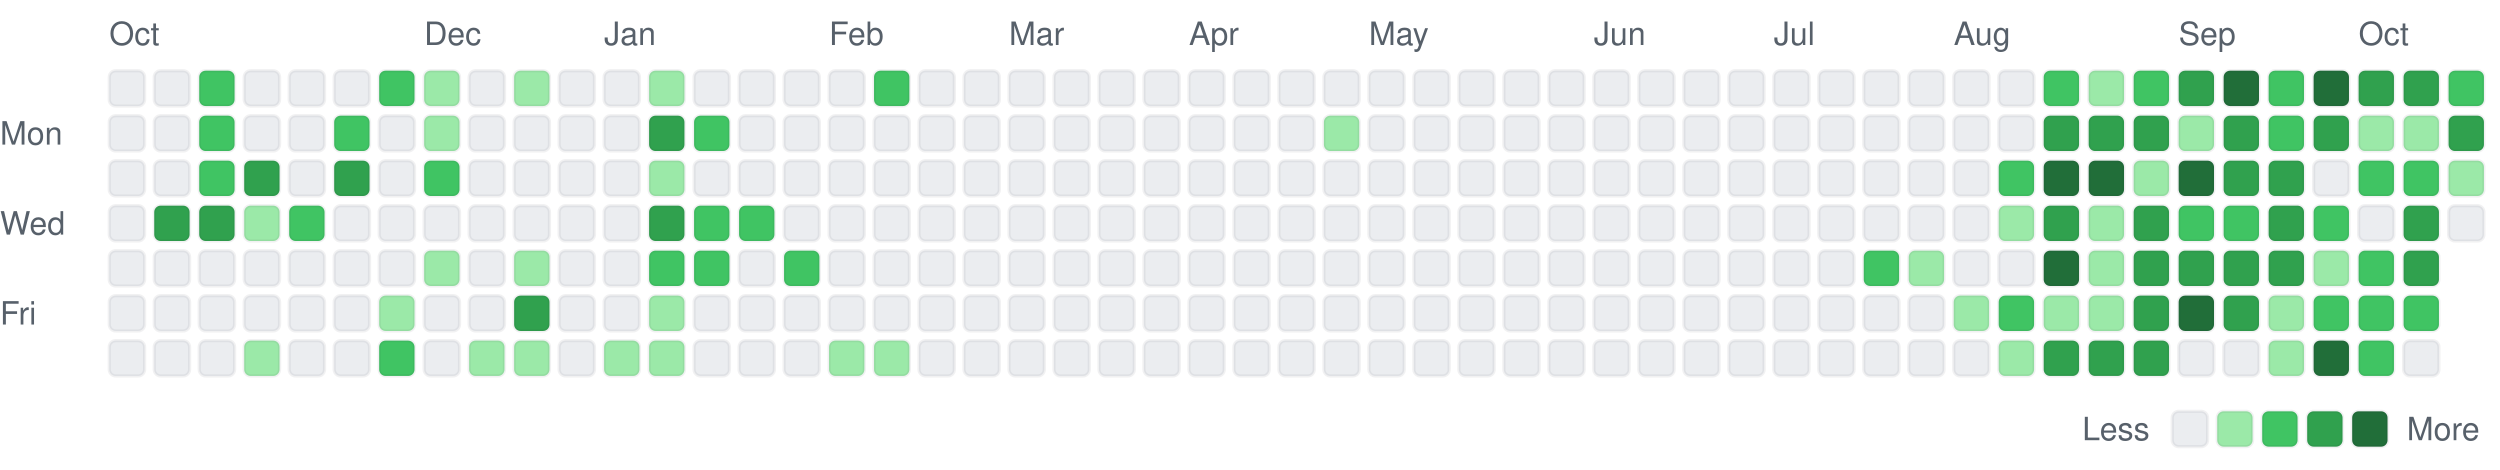
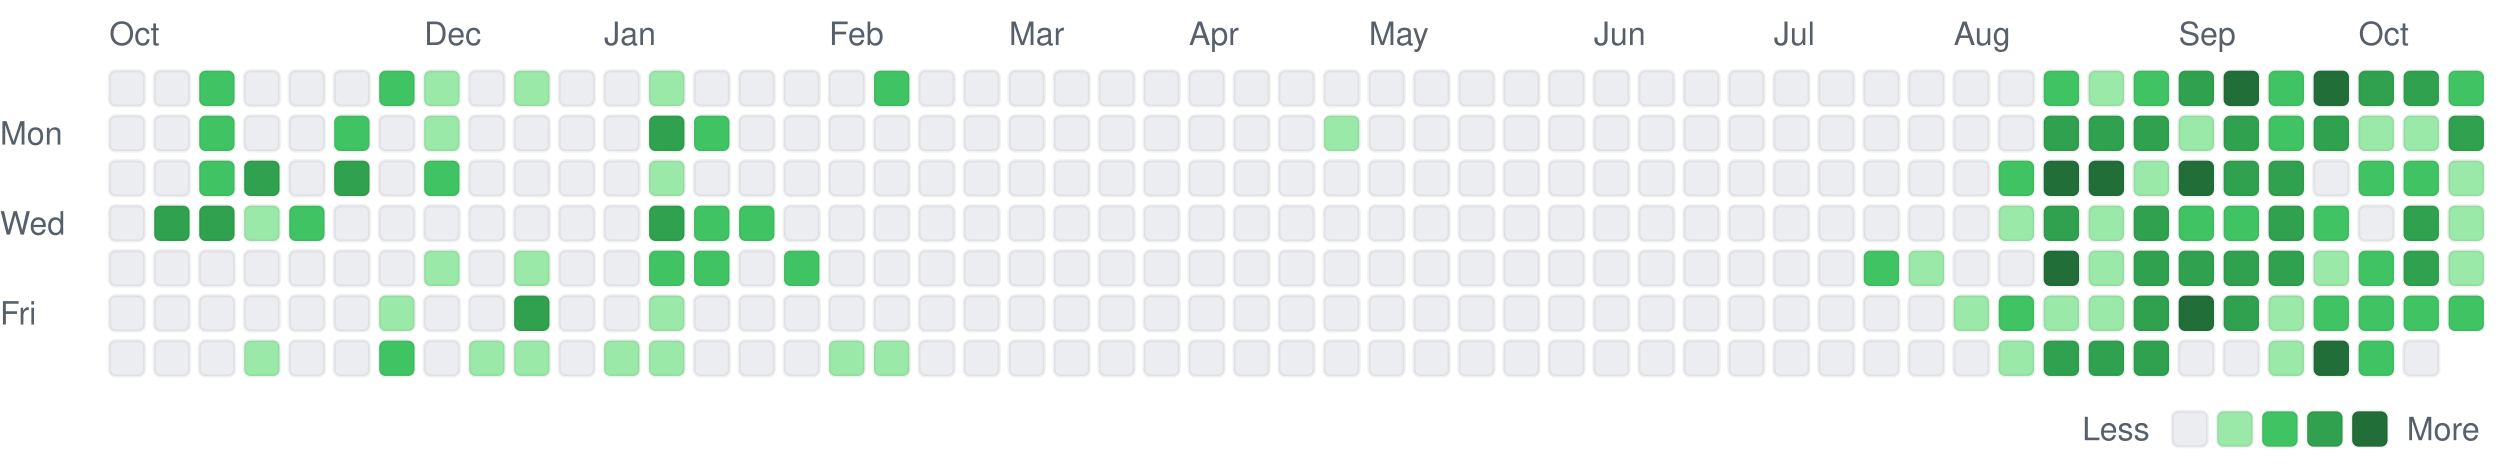
<svg xmlns="http://www.w3.org/2000/svg" width="778" height="146" viewBox="0 0 778 146" role="img" aria-label="LeetCode submissions per day, last 53 weeks">
  <style>text{font:10px -apple-system, Segoe UI, Helvetica, Arial, sans-serif;fill:#57606a}rect{rx:2px;ry:2px;stroke:rgba(27,31,35,.06);stroke-width:1px}.l0{fill:#ebedf0}.l1{fill:#9be9a8}.l2{fill:#40c463}.l3{fill:#30a14e}.l4{fill:#216e39}@media (prefers-color-scheme:dark){text{fill:#8b949e}rect{stroke:rgba(255,255,255,.05)}.l0{fill:#161b22}.l1{fill:#0e4429}.l2{fill:#006d32}.l3{fill:#26a641}.l4{fill:#39d353}}</style>
  <text x="34" y="14">Oct</text>
  <rect class="l0" x="34" y="22" width="11" height="11" />
  <rect class="l0" x="34" y="36" width="11" height="11" />
  <rect class="l0" x="34" y="50" width="11" height="11" />
  <rect class="l0" x="34" y="64" width="11" height="11" />
  <rect class="l0" x="34" y="78" width="11" height="11" />
  <rect class="l0" x="34" y="92" width="11" height="11" />
  <rect class="l0" x="34" y="106" width="11" height="11" />
  <rect class="l0" x="48" y="22" width="11" height="11" />
  <rect class="l0" x="48" y="36" width="11" height="11" />
  <rect class="l0" x="48" y="50" width="11" height="11" />
  <rect class="l3" x="48" y="64" width="11" height="11" />
  <rect class="l0" x="48" y="78" width="11" height="11" />
  <rect class="l0" x="48" y="92" width="11" height="11" />
  <rect class="l0" x="48" y="106" width="11" height="11" />
  <rect class="l2" x="62" y="22" width="11" height="11" />
  <rect class="l2" x="62" y="36" width="11" height="11" />
  <rect class="l2" x="62" y="50" width="11" height="11" />
  <rect class="l3" x="62" y="64" width="11" height="11" />
  <rect class="l0" x="62" y="78" width="11" height="11" />
  <rect class="l0" x="62" y="92" width="11" height="11" />
  <rect class="l0" x="62" y="106" width="11" height="11" />
  <rect class="l0" x="76" y="22" width="11" height="11" />
  <rect class="l0" x="76" y="36" width="11" height="11" />
  <rect class="l3" x="76" y="50" width="11" height="11" />
  <rect class="l1" x="76" y="64" width="11" height="11" />
  <rect class="l0" x="76" y="78" width="11" height="11" />
  <rect class="l0" x="76" y="92" width="11" height="11" />
  <rect class="l1" x="76" y="106" width="11" height="11" />
  <rect class="l0" x="90" y="22" width="11" height="11" />
  <rect class="l0" x="90" y="36" width="11" height="11" />
  <rect class="l0" x="90" y="50" width="11" height="11" />
  <rect class="l2" x="90" y="64" width="11" height="11" />
  <rect class="l0" x="90" y="78" width="11" height="11" />
  <rect class="l0" x="90" y="92" width="11" height="11" />
  <rect class="l0" x="90" y="106" width="11" height="11" />
  <rect class="l0" x="104" y="22" width="11" height="11" />
  <rect class="l2" x="104" y="36" width="11" height="11" />
  <rect class="l3" x="104" y="50" width="11" height="11" />
  <rect class="l0" x="104" y="64" width="11" height="11" />
  <rect class="l0" x="104" y="78" width="11" height="11" />
  <rect class="l0" x="104" y="92" width="11" height="11" />
  <rect class="l0" x="104" y="106" width="11" height="11" />
  <rect class="l2" x="118" y="22" width="11" height="11" />
  <rect class="l0" x="118" y="36" width="11" height="11" />
  <rect class="l0" x="118" y="50" width="11" height="11" />
  <rect class="l0" x="118" y="64" width="11" height="11" />
  <rect class="l0" x="118" y="78" width="11" height="11" />
  <rect class="l1" x="118" y="92" width="11" height="11" />
  <rect class="l2" x="118" y="106" width="11" height="11" />
  <text x="132" y="14">Dec</text>
  <rect class="l1" x="132" y="22" width="11" height="11" />
  <rect class="l1" x="132" y="36" width="11" height="11" />
  <rect class="l2" x="132" y="50" width="11" height="11" />
  <rect class="l0" x="132" y="64" width="11" height="11" />
  <rect class="l1" x="132" y="78" width="11" height="11" />
  <rect class="l0" x="132" y="92" width="11" height="11" />
  <rect class="l0" x="132" y="106" width="11" height="11" />
  <rect class="l0" x="146" y="22" width="11" height="11" />
  <rect class="l0" x="146" y="36" width="11" height="11" />
  <rect class="l0" x="146" y="50" width="11" height="11" />
  <rect class="l0" x="146" y="64" width="11" height="11" />
  <rect class="l0" x="146" y="78" width="11" height="11" />
  <rect class="l0" x="146" y="92" width="11" height="11" />
  <rect class="l1" x="146" y="106" width="11" height="11" />
  <rect class="l1" x="160" y="22" width="11" height="11" />
  <rect class="l0" x="160" y="36" width="11" height="11" />
  <rect class="l0" x="160" y="50" width="11" height="11" />
  <rect class="l0" x="160" y="64" width="11" height="11" />
  <rect class="l1" x="160" y="78" width="11" height="11" />
  <rect class="l3" x="160" y="92" width="11" height="11" />
  <rect class="l1" x="160" y="106" width="11" height="11" />
  <rect class="l0" x="174" y="22" width="11" height="11" />
  <rect class="l0" x="174" y="36" width="11" height="11" />
  <rect class="l0" x="174" y="50" width="11" height="11" />
  <rect class="l0" x="174" y="64" width="11" height="11" />
  <rect class="l0" x="174" y="78" width="11" height="11" />
  <rect class="l0" x="174" y="92" width="11" height="11" />
  <rect class="l0" x="174" y="106" width="11" height="11" />
  <text x="188" y="14">Jan</text>
  <rect class="l0" x="188" y="22" width="11" height="11" />
  <rect class="l0" x="188" y="36" width="11" height="11" />
  <rect class="l0" x="188" y="50" width="11" height="11" />
  <rect class="l0" x="188" y="64" width="11" height="11" />
  <rect class="l0" x="188" y="78" width="11" height="11" />
  <rect class="l0" x="188" y="92" width="11" height="11" />
  <rect class="l1" x="188" y="106" width="11" height="11" />
  <rect class="l1" x="202" y="22" width="11" height="11" />
  <rect class="l3" x="202" y="36" width="11" height="11" />
  <rect class="l1" x="202" y="50" width="11" height="11" />
  <rect class="l3" x="202" y="64" width="11" height="11" />
  <rect class="l2" x="202" y="78" width="11" height="11" />
  <rect class="l1" x="202" y="92" width="11" height="11" />
  <rect class="l1" x="202" y="106" width="11" height="11" />
  <rect class="l0" x="216" y="22" width="11" height="11" />
  <rect class="l2" x="216" y="36" width="11" height="11" />
  <rect class="l0" x="216" y="50" width="11" height="11" />
  <rect class="l2" x="216" y="64" width="11" height="11" />
  <rect class="l2" x="216" y="78" width="11" height="11" />
  <rect class="l0" x="216" y="92" width="11" height="11" />
  <rect class="l0" x="216" y="106" width="11" height="11" />
  <rect class="l0" x="230" y="22" width="11" height="11" />
  <rect class="l0" x="230" y="36" width="11" height="11" />
  <rect class="l0" x="230" y="50" width="11" height="11" />
  <rect class="l2" x="230" y="64" width="11" height="11" />
  <rect class="l0" x="230" y="78" width="11" height="11" />
  <rect class="l0" x="230" y="92" width="11" height="11" />
  <rect class="l0" x="230" y="106" width="11" height="11" />
  <rect class="l0" x="244" y="22" width="11" height="11" />
  <rect class="l0" x="244" y="36" width="11" height="11" />
  <rect class="l0" x="244" y="50" width="11" height="11" />
  <rect class="l0" x="244" y="64" width="11" height="11" />
  <rect class="l2" x="244" y="78" width="11" height="11" />
  <rect class="l0" x="244" y="92" width="11" height="11" />
  <rect class="l0" x="244" y="106" width="11" height="11" />
  <text x="258" y="14">Feb</text>
  <rect class="l0" x="258" y="22" width="11" height="11" />
  <rect class="l0" x="258" y="36" width="11" height="11" />
  <rect class="l0" x="258" y="50" width="11" height="11" />
  <rect class="l0" x="258" y="64" width="11" height="11" />
  <rect class="l0" x="258" y="78" width="11" height="11" />
  <rect class="l0" x="258" y="92" width="11" height="11" />
  <rect class="l1" x="258" y="106" width="11" height="11" />
  <rect class="l2" x="272" y="22" width="11" height="11" />
  <rect class="l0" x="272" y="36" width="11" height="11" />
  <rect class="l0" x="272" y="50" width="11" height="11" />
  <rect class="l0" x="272" y="64" width="11" height="11" />
  <rect class="l0" x="272" y="78" width="11" height="11" />
  <rect class="l0" x="272" y="92" width="11" height="11" />
  <rect class="l1" x="272" y="106" width="11" height="11" />
  <rect class="l0" x="286" y="22" width="11" height="11" />
  <rect class="l0" x="286" y="36" width="11" height="11" />
  <rect class="l0" x="286" y="50" width="11" height="11" />
  <rect class="l0" x="286" y="64" width="11" height="11" />
  <rect class="l0" x="286" y="78" width="11" height="11" />
  <rect class="l0" x="286" y="92" width="11" height="11" />
  <rect class="l0" x="286" y="106" width="11" height="11" />
  <rect class="l0" x="300" y="22" width="11" height="11" />
  <rect class="l0" x="300" y="36" width="11" height="11" />
  <rect class="l0" x="300" y="50" width="11" height="11" />
  <rect class="l0" x="300" y="64" width="11" height="11" />
  <rect class="l0" x="300" y="78" width="11" height="11" />
  <rect class="l0" x="300" y="92" width="11" height="11" />
  <rect class="l0" x="300" y="106" width="11" height="11" />
  <text x="314" y="14">Mar</text>
  <rect class="l0" x="314" y="22" width="11" height="11" />
  <rect class="l0" x="314" y="36" width="11" height="11" />
  <rect class="l0" x="314" y="50" width="11" height="11" />
  <rect class="l0" x="314" y="64" width="11" height="11" />
  <rect class="l0" x="314" y="78" width="11" height="11" />
  <rect class="l0" x="314" y="92" width="11" height="11" />
  <rect class="l0" x="314" y="106" width="11" height="11" />
  <rect class="l0" x="328" y="22" width="11" height="11" />
  <rect class="l0" x="328" y="36" width="11" height="11" />
  <rect class="l0" x="328" y="50" width="11" height="11" />
  <rect class="l0" x="328" y="64" width="11" height="11" />
  <rect class="l0" x="328" y="78" width="11" height="11" />
  <rect class="l0" x="328" y="92" width="11" height="11" />
  <rect class="l0" x="328" y="106" width="11" height="11" />
  <rect class="l0" x="342" y="22" width="11" height="11" />
  <rect class="l0" x="342" y="36" width="11" height="11" />
  <rect class="l0" x="342" y="50" width="11" height="11" />
  <rect class="l0" x="342" y="64" width="11" height="11" />
  <rect class="l0" x="342" y="78" width="11" height="11" />
  <rect class="l0" x="342" y="92" width="11" height="11" />
  <rect class="l0" x="342" y="106" width="11" height="11" />
  <rect class="l0" x="356" y="22" width="11" height="11" />
  <rect class="l0" x="356" y="36" width="11" height="11" />
  <rect class="l0" x="356" y="50" width="11" height="11" />
  <rect class="l0" x="356" y="64" width="11" height="11" />
  <rect class="l0" x="356" y="78" width="11" height="11" />
  <rect class="l0" x="356" y="92" width="11" height="11" />
  <rect class="l0" x="356" y="106" width="11" height="11" />
  <text x="370" y="14">Apr</text>
  <rect class="l0" x="370" y="22" width="11" height="11" />
  <rect class="l0" x="370" y="36" width="11" height="11" />
  <rect class="l0" x="370" y="50" width="11" height="11" />
  <rect class="l0" x="370" y="64" width="11" height="11" />
  <rect class="l0" x="370" y="78" width="11" height="11" />
  <rect class="l0" x="370" y="92" width="11" height="11" />
  <rect class="l0" x="370" y="106" width="11" height="11" />
  <rect class="l0" x="384" y="22" width="11" height="11" />
  <rect class="l0" x="384" y="36" width="11" height="11" />
  <rect class="l0" x="384" y="50" width="11" height="11" />
  <rect class="l0" x="384" y="64" width="11" height="11" />
  <rect class="l0" x="384" y="78" width="11" height="11" />
  <rect class="l0" x="384" y="92" width="11" height="11" />
  <rect class="l0" x="384" y="106" width="11" height="11" />
  <rect class="l0" x="398" y="22" width="11" height="11" />
  <rect class="l0" x="398" y="36" width="11" height="11" />
  <rect class="l0" x="398" y="50" width="11" height="11" />
  <rect class="l0" x="398" y="64" width="11" height="11" />
  <rect class="l0" x="398" y="78" width="11" height="11" />
  <rect class="l0" x="398" y="92" width="11" height="11" />
  <rect class="l0" x="398" y="106" width="11" height="11" />
  <rect class="l0" x="412" y="22" width="11" height="11" />
  <rect class="l1" x="412" y="36" width="11" height="11" />
  <rect class="l0" x="412" y="50" width="11" height="11" />
  <rect class="l0" x="412" y="64" width="11" height="11" />
  <rect class="l0" x="412" y="78" width="11" height="11" />
  <rect class="l0" x="412" y="92" width="11" height="11" />
  <rect class="l0" x="412" y="106" width="11" height="11" />
  <text x="426" y="14">May</text>
  <rect class="l0" x="426" y="22" width="11" height="11" />
  <rect class="l0" x="426" y="36" width="11" height="11" />
  <rect class="l0" x="426" y="50" width="11" height="11" />
  <rect class="l0" x="426" y="64" width="11" height="11" />
  <rect class="l0" x="426" y="78" width="11" height="11" />
  <rect class="l0" x="426" y="92" width="11" height="11" />
  <rect class="l0" x="426" y="106" width="11" height="11" />
  <rect class="l0" x="440" y="22" width="11" height="11" />
  <rect class="l0" x="440" y="36" width="11" height="11" />
  <rect class="l0" x="440" y="50" width="11" height="11" />
  <rect class="l0" x="440" y="64" width="11" height="11" />
  <rect class="l0" x="440" y="78" width="11" height="11" />
  <rect class="l0" x="440" y="92" width="11" height="11" />
  <rect class="l0" x="440" y="106" width="11" height="11" />
  <rect class="l0" x="454" y="22" width="11" height="11" />
  <rect class="l0" x="454" y="36" width="11" height="11" />
  <rect class="l0" x="454" y="50" width="11" height="11" />
  <rect class="l0" x="454" y="64" width="11" height="11" />
  <rect class="l0" x="454" y="78" width="11" height="11" />
  <rect class="l0" x="454" y="92" width="11" height="11" />
  <rect class="l0" x="454" y="106" width="11" height="11" />
  <rect class="l0" x="468" y="22" width="11" height="11" />
  <rect class="l0" x="468" y="36" width="11" height="11" />
  <rect class="l0" x="468" y="50" width="11" height="11" />
  <rect class="l0" x="468" y="64" width="11" height="11" />
  <rect class="l0" x="468" y="78" width="11" height="11" />
  <rect class="l0" x="468" y="92" width="11" height="11" />
  <rect class="l0" x="468" y="106" width="11" height="11" />
  <rect class="l0" x="482" y="22" width="11" height="11" />
  <rect class="l0" x="482" y="36" width="11" height="11" />
  <rect class="l0" x="482" y="50" width="11" height="11" />
  <rect class="l0" x="482" y="64" width="11" height="11" />
  <rect class="l0" x="482" y="78" width="11" height="11" />
  <rect class="l0" x="482" y="92" width="11" height="11" />
  <rect class="l0" x="482" y="106" width="11" height="11" />
  <text x="496" y="14">Jun</text>
  <rect class="l0" x="496" y="22" width="11" height="11" />
  <rect class="l0" x="496" y="36" width="11" height="11" />
  <rect class="l0" x="496" y="50" width="11" height="11" />
  <rect class="l0" x="496" y="64" width="11" height="11" />
  <rect class="l0" x="496" y="78" width="11" height="11" />
  <rect class="l0" x="496" y="92" width="11" height="11" />
  <rect class="l0" x="496" y="106" width="11" height="11" />
  <rect class="l0" x="510" y="22" width="11" height="11" />
  <rect class="l0" x="510" y="36" width="11" height="11" />
  <rect class="l0" x="510" y="50" width="11" height="11" />
  <rect class="l0" x="510" y="64" width="11" height="11" />
  <rect class="l0" x="510" y="78" width="11" height="11" />
  <rect class="l0" x="510" y="92" width="11" height="11" />
  <rect class="l0" x="510" y="106" width="11" height="11" />
  <rect class="l0" x="524" y="22" width="11" height="11" />
  <rect class="l0" x="524" y="36" width="11" height="11" />
  <rect class="l0" x="524" y="50" width="11" height="11" />
  <rect class="l0" x="524" y="64" width="11" height="11" />
  <rect class="l0" x="524" y="78" width="11" height="11" />
  <rect class="l0" x="524" y="92" width="11" height="11" />
  <rect class="l0" x="524" y="106" width="11" height="11" />
  <rect class="l0" x="538" y="22" width="11" height="11" />
  <rect class="l0" x="538" y="36" width="11" height="11" />
  <rect class="l0" x="538" y="50" width="11" height="11" />
  <rect class="l0" x="538" y="64" width="11" height="11" />
  <rect class="l0" x="538" y="78" width="11" height="11" />
  <rect class="l0" x="538" y="92" width="11" height="11" />
  <rect class="l0" x="538" y="106" width="11" height="11" />
  <text x="552" y="14">Jul</text>
  <rect class="l0" x="552" y="22" width="11" height="11" />
  <rect class="l0" x="552" y="36" width="11" height="11" />
  <rect class="l0" x="552" y="50" width="11" height="11" />
  <rect class="l0" x="552" y="64" width="11" height="11" />
  <rect class="l0" x="552" y="78" width="11" height="11" />
  <rect class="l0" x="552" y="92" width="11" height="11" />
  <rect class="l0" x="552" y="106" width="11" height="11" />
  <rect class="l0" x="566" y="22" width="11" height="11" />
  <rect class="l0" x="566" y="36" width="11" height="11" />
  <rect class="l0" x="566" y="50" width="11" height="11" />
  <rect class="l0" x="566" y="64" width="11" height="11" />
  <rect class="l0" x="566" y="78" width="11" height="11" />
  <rect class="l0" x="566" y="92" width="11" height="11" />
  <rect class="l0" x="566" y="106" width="11" height="11" />
  <rect class="l0" x="580" y="22" width="11" height="11" />
  <rect class="l0" x="580" y="36" width="11" height="11" />
  <rect class="l0" x="580" y="50" width="11" height="11" />
  <rect class="l0" x="580" y="64" width="11" height="11" />
  <rect class="l2" x="580" y="78" width="11" height="11" />
  <rect class="l0" x="580" y="92" width="11" height="11" />
  <rect class="l0" x="580" y="106" width="11" height="11" />
  <rect class="l0" x="594" y="22" width="11" height="11" />
  <rect class="l0" x="594" y="36" width="11" height="11" />
  <rect class="l0" x="594" y="50" width="11" height="11" />
  <rect class="l0" x="594" y="64" width="11" height="11" />
  <rect class="l1" x="594" y="78" width="11" height="11" />
  <rect class="l0" x="594" y="92" width="11" height="11" />
  <rect class="l0" x="594" y="106" width="11" height="11" />
  <text x="608" y="14">Aug</text>
  <rect class="l0" x="608" y="22" width="11" height="11" />
  <rect class="l0" x="608" y="36" width="11" height="11" />
  <rect class="l0" x="608" y="50" width="11" height="11" />
  <rect class="l0" x="608" y="64" width="11" height="11" />
  <rect class="l0" x="608" y="78" width="11" height="11" />
  <rect class="l1" x="608" y="92" width="11" height="11" />
  <rect class="l0" x="608" y="106" width="11" height="11" />
  <rect class="l0" x="622" y="22" width="11" height="11" />
  <rect class="l0" x="622" y="36" width="11" height="11" />
  <rect class="l2" x="622" y="50" width="11" height="11" />
  <rect class="l1" x="622" y="64" width="11" height="11" />
  <rect class="l0" x="622" y="78" width="11" height="11" />
  <rect class="l2" x="622" y="92" width="11" height="11" />
  <rect class="l1" x="622" y="106" width="11" height="11" />
  <rect class="l2" x="636" y="22" width="11" height="11" />
  <rect class="l3" x="636" y="36" width="11" height="11" />
  <rect class="l4" x="636" y="50" width="11" height="11" />
  <rect class="l3" x="636" y="64" width="11" height="11" />
  <rect class="l4" x="636" y="78" width="11" height="11" />
  <rect class="l1" x="636" y="92" width="11" height="11" />
  <rect class="l3" x="636" y="106" width="11" height="11" />
  <rect class="l1" x="650" y="22" width="11" height="11" />
  <rect class="l3" x="650" y="36" width="11" height="11" />
  <rect class="l4" x="650" y="50" width="11" height="11" />
  <rect class="l1" x="650" y="64" width="11" height="11" />
  <rect class="l1" x="650" y="78" width="11" height="11" />
  <rect class="l1" x="650" y="92" width="11" height="11" />
  <rect class="l3" x="650" y="106" width="11" height="11" />
  <rect class="l2" x="664" y="22" width="11" height="11" />
  <rect class="l3" x="664" y="36" width="11" height="11" />
  <rect class="l1" x="664" y="50" width="11" height="11" />
  <rect class="l3" x="664" y="64" width="11" height="11" />
  <rect class="l3" x="664" y="78" width="11" height="11" />
  <rect class="l3" x="664" y="92" width="11" height="11" />
  <rect class="l3" x="664" y="106" width="11" height="11" />
  <text x="678" y="14">Sep</text>
  <rect class="l3" x="678" y="22" width="11" height="11" />
  <rect class="l1" x="678" y="36" width="11" height="11" />
  <rect class="l4" x="678" y="50" width="11" height="11" />
  <rect class="l2" x="678" y="64" width="11" height="11" />
  <rect class="l3" x="678" y="78" width="11" height="11" />
  <rect class="l4" x="678" y="92" width="11" height="11" />
  <rect class="l0" x="678" y="106" width="11" height="11" />
  <rect class="l4" x="692" y="22" width="11" height="11" />
  <rect class="l3" x="692" y="36" width="11" height="11" />
  <rect class="l3" x="692" y="50" width="11" height="11" />
  <rect class="l2" x="692" y="64" width="11" height="11" />
  <rect class="l3" x="692" y="78" width="11" height="11" />
  <rect class="l3" x="692" y="92" width="11" height="11" />
  <rect class="l0" x="692" y="106" width="11" height="11" />
  <rect class="l2" x="706" y="22" width="11" height="11" />
  <rect class="l2" x="706" y="36" width="11" height="11" />
  <rect class="l3" x="706" y="50" width="11" height="11" />
  <rect class="l3" x="706" y="64" width="11" height="11" />
  <rect class="l3" x="706" y="78" width="11" height="11" />
  <rect class="l1" x="706" y="92" width="11" height="11" />
  <rect class="l1" x="706" y="106" width="11" height="11" />
  <rect class="l4" x="720" y="22" width="11" height="11" />
  <rect class="l3" x="720" y="36" width="11" height="11" />
  <rect class="l0" x="720" y="50" width="11" height="11" />
  <rect class="l2" x="720" y="64" width="11" height="11" />
  <rect class="l1" x="720" y="78" width="11" height="11" />
  <rect class="l2" x="720" y="92" width="11" height="11" />
  <rect class="l4" x="720" y="106" width="11" height="11" />
  <text x="734" y="14">Oct</text>
  <rect class="l3" x="734" y="22" width="11" height="11" />
  <rect class="l1" x="734" y="36" width="11" height="11" />
  <rect class="l2" x="734" y="50" width="11" height="11" />
  <rect class="l0" x="734" y="64" width="11" height="11" />
  <rect class="l2" x="734" y="78" width="11" height="11" />
  <rect class="l2" x="734" y="92" width="11" height="11" />
  <rect class="l2" x="734" y="106" width="11" height="11" />
  <rect class="l3" x="748" y="22" width="11" height="11" />
  <rect class="l1" x="748" y="36" width="11" height="11" />
  <rect class="l2" x="748" y="50" width="11" height="11" />
  <rect class="l3" x="748" y="64" width="11" height="11" />
  <rect class="l3" x="748" y="78" width="11" height="11" />
  <rect class="l2" x="748" y="92" width="11" height="11" />
  <rect class="l0" x="748" y="106" width="11" height="11" />
  <rect class="l2" x="762" y="22" width="11" height="11" />
  <rect class="l3" x="762" y="36" width="11" height="11" />
  <rect class="l1" x="762" y="50" width="11" height="11" />
-   <rect class="l0" x="762" y="64" width="11" height="11" />
+   <rect class="l1" x="762" y="64" width="11" height="11" />
+   <rect class="l1" x="762" y="78" width="11" height="11" />
+   <rect class="l2" x="762" y="92" width="11" height="11" />
  <text x="0" y="45">Mon</text>
  <text x="0" y="73">Wed</text>
  <text x="0" y="101">Fri</text>
  <text x="648" y="137">Less</text>
  <rect class="l0" x="676" y="128" width="11" height="11" />
  <rect class="l1" x="690" y="128" width="11" height="11" />
  <rect class="l2" x="704" y="128" width="11" height="11" />
  <rect class="l3" x="718" y="128" width="11" height="11" />
  <rect class="l4" x="732" y="128" width="11" height="11" />
  <text x="749" y="137">More</text>
</svg>
